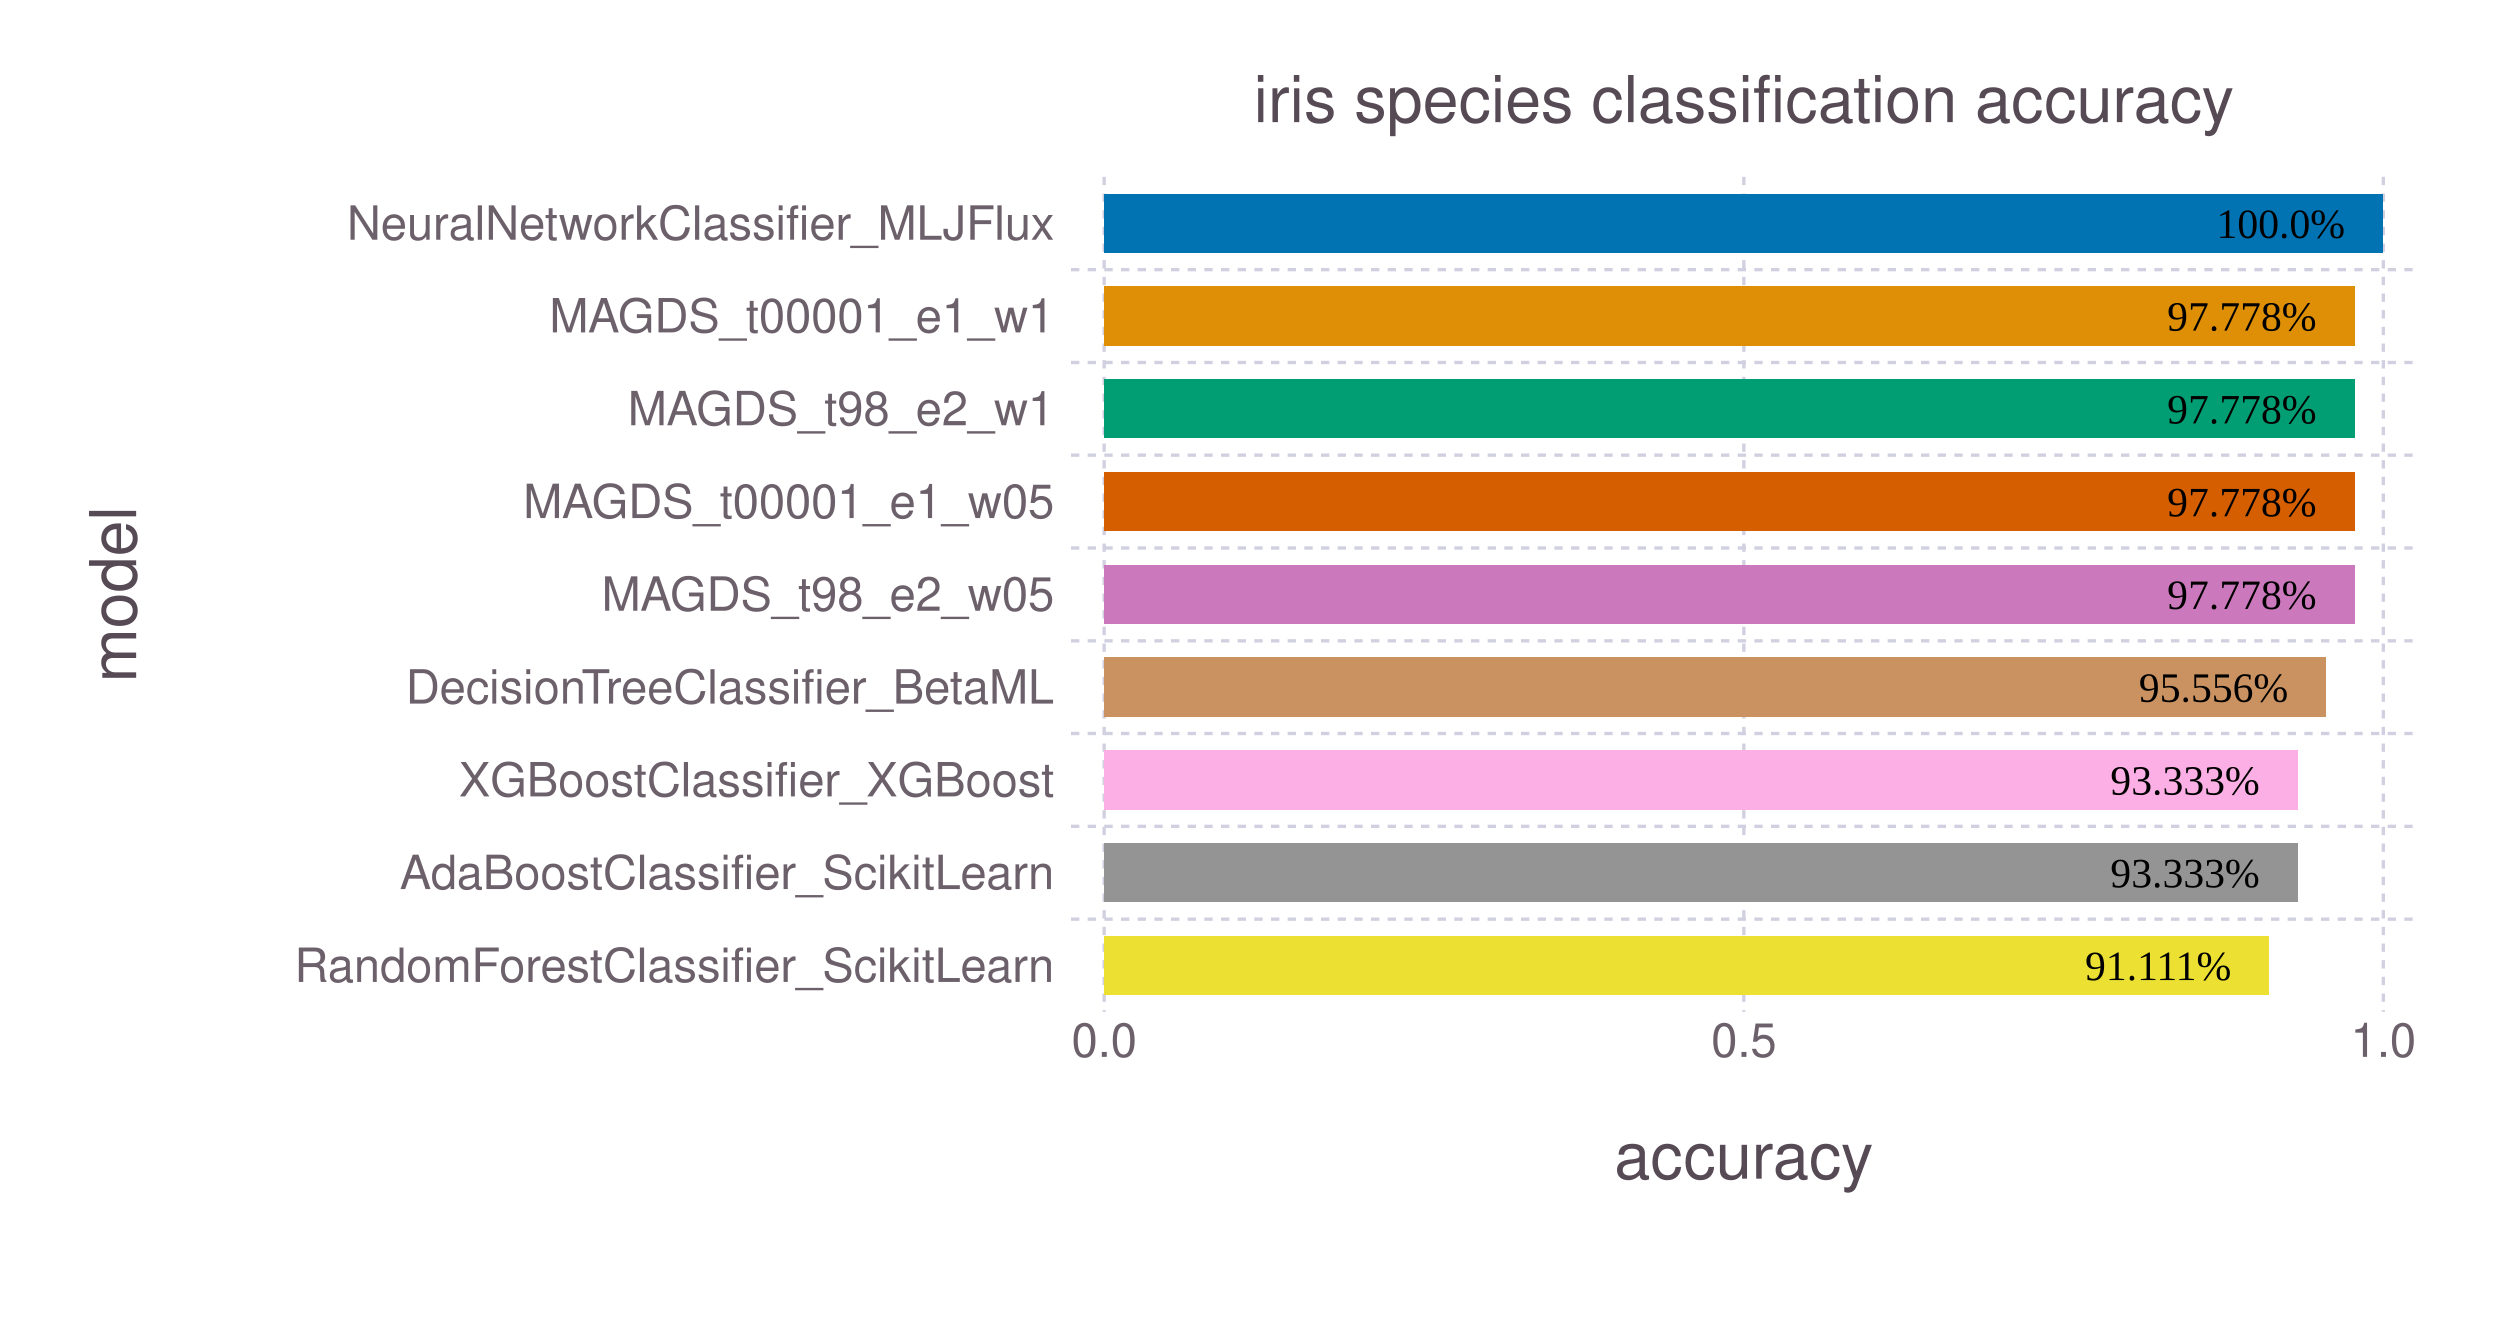
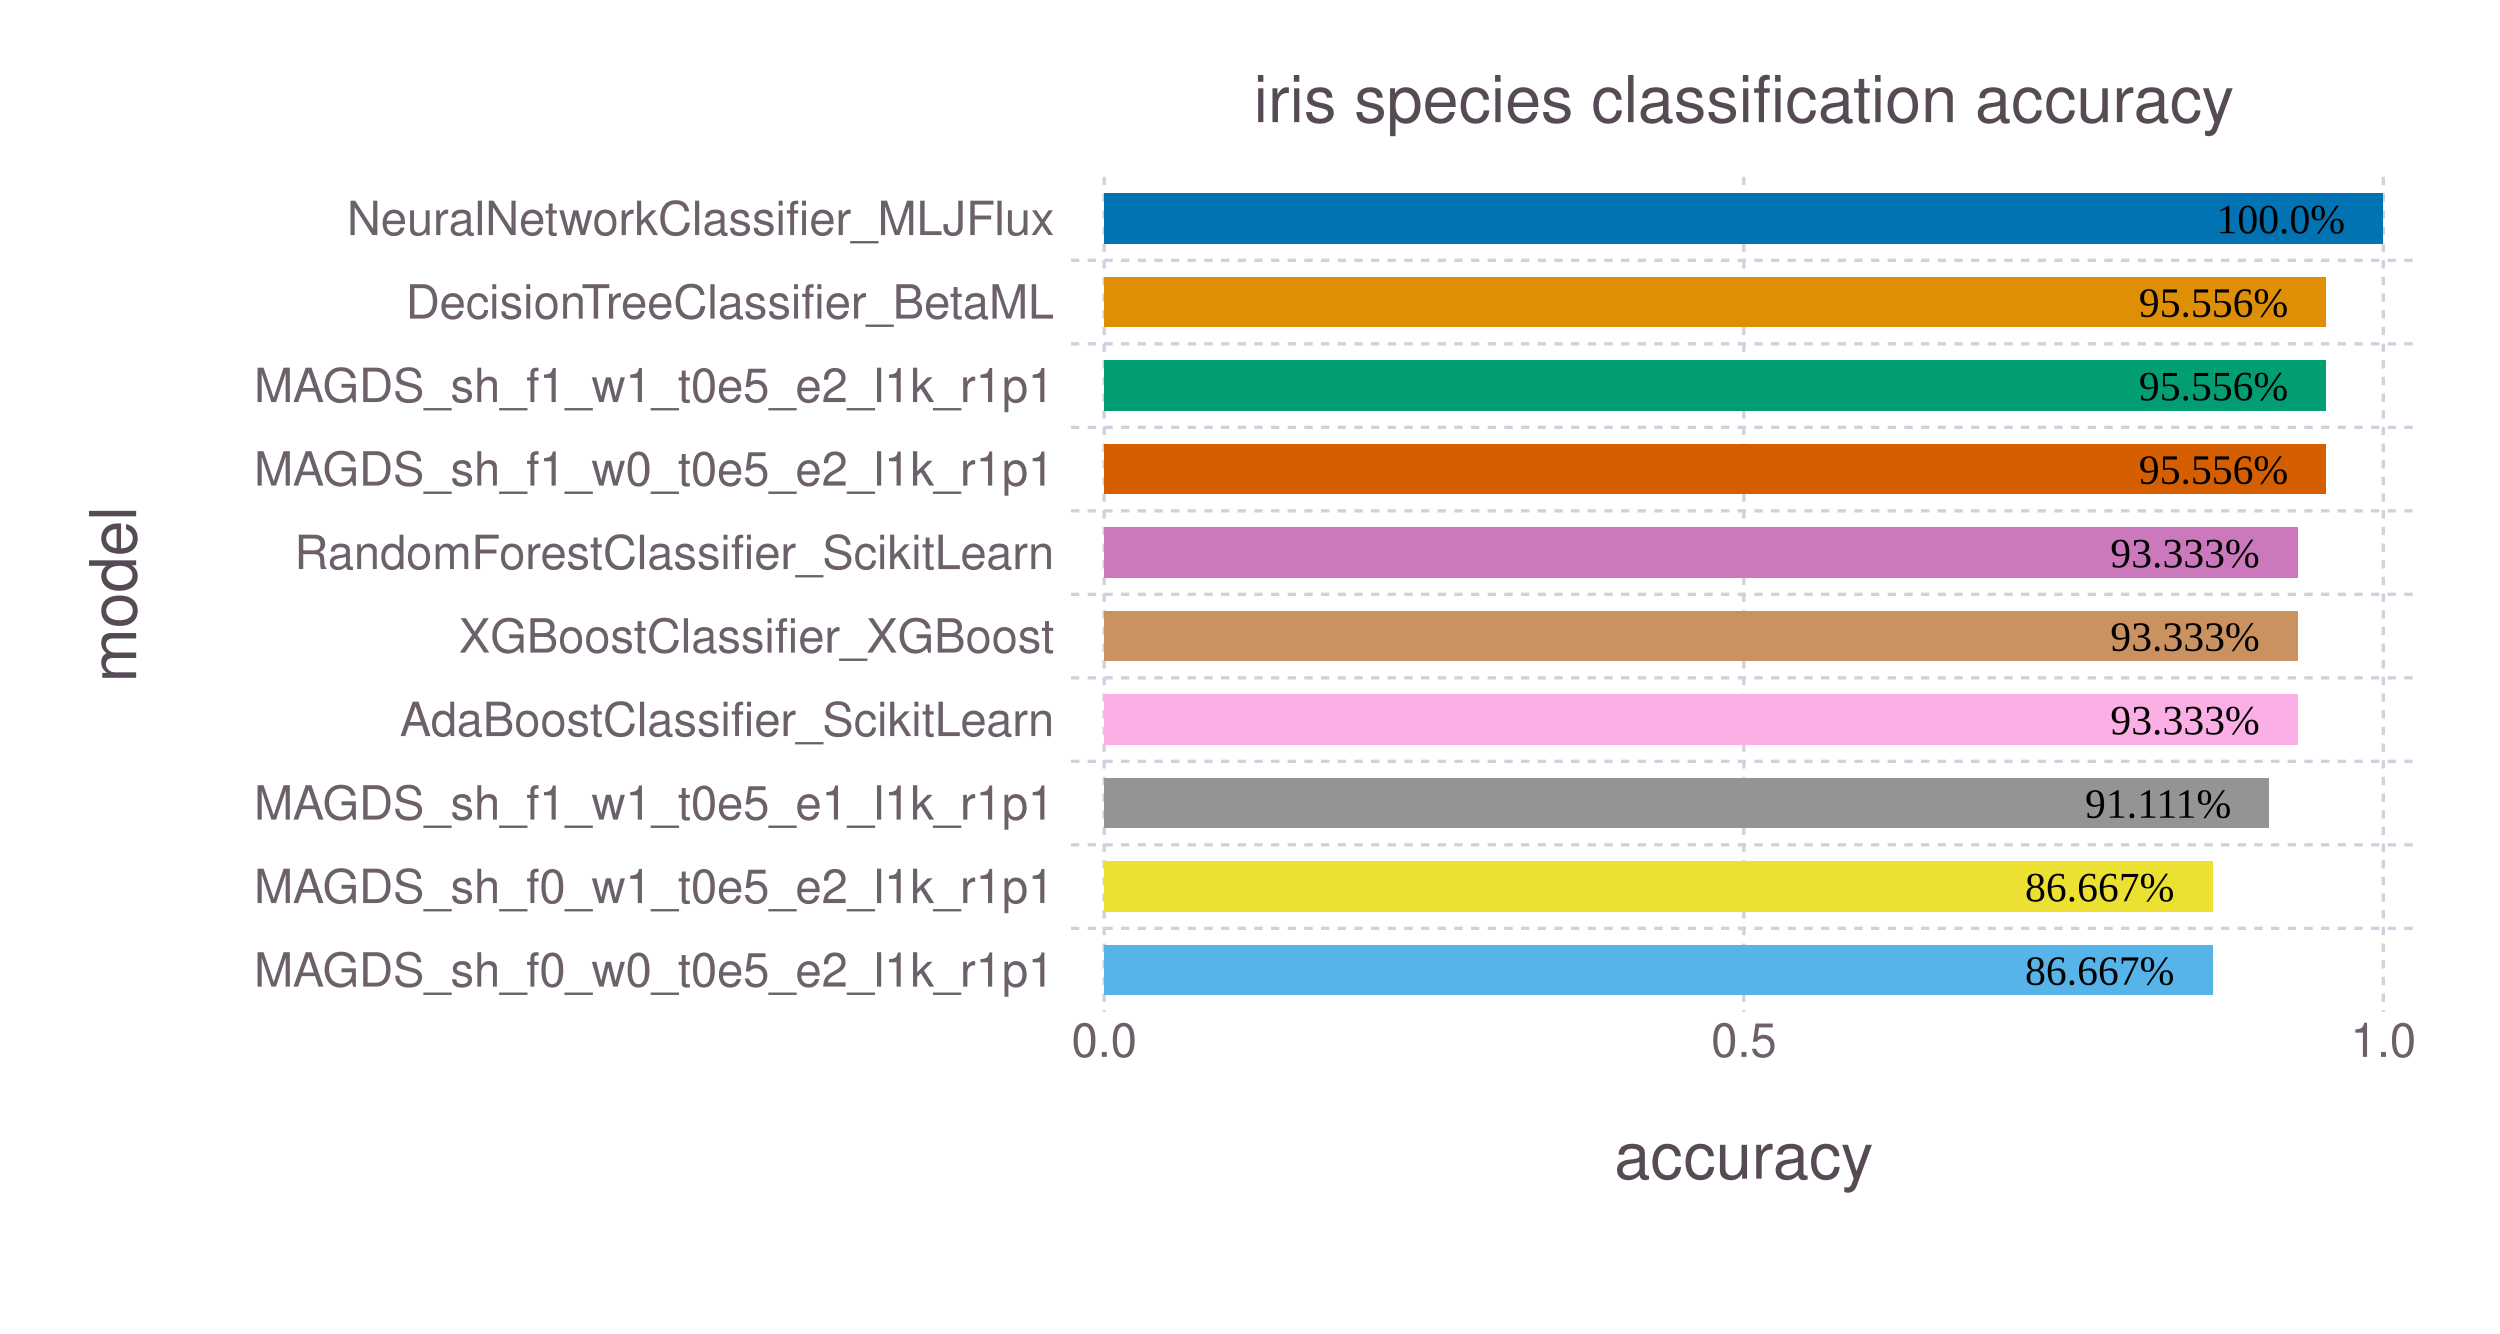
<svg xmlns="http://www.w3.org/2000/svg" version="1.2" width="150mm" height="80mm" viewBox="0 0 150 80" stroke="none" fill="#000000" stroke-width="0.3" font-size="3.88">
  <defs>
    <marker id="arrow" markerWidth="15" markerHeight="7" refX="5" refY="3.5" orient="auto" markerUnits="strokeWidth">
      <path d="M0,0 L15,3.5 L0,7 z" stroke="context-stroke" fill="context-stroke" />
    </marker>
  </defs>
-   <g class="plotroot xscalable" id="img-be1687d1-1">
-     <g font-size="3.88" font-family="'PT Sans','Helvetica Neue','Helvetica',sans-serif" fill="#564A55" stroke="#000000" stroke-opacity="0.000" id="img-be1687d1-2">
+   <g class="plotroot xscalable" id="img-d88c8a66-1">
+     <g font-size="3.88" font-family="'PT Sans','Helvetica Neue','Helvetica',sans-serif" fill="#564A55" stroke="#000000" stroke-opacity="0.000" id="img-d88c8a66-2">
      <g transform="translate(104.63,68.39)">
        <g class="primitive">
          <text text-anchor="middle" dy="0.6em">accuracy</text>
        </g>
      </g>
    </g>
-     <g class="guide xlabels" font-size="2.82" font-family="'PT Sans Caption','Helvetica Neue','Helvetica',sans-serif" fill="#6C606B" id="img-be1687d1-3">
+     <g class="guide xlabels" font-size="2.82" font-family="'PT Sans Caption','Helvetica Neue','Helvetica',sans-serif" fill="#6C606B" id="img-d88c8a66-3">
      <g transform="translate(66.25,61.72)">
        <g class="primitive">
          <text text-anchor="middle" dy="0.6em">0.0</text>
        </g>
      </g>
      <g transform="translate(104.63,61.72)">
        <g class="primitive">
          <text text-anchor="middle" dy="0.6em">0.5</text>
        </g>
      </g>
      <g transform="translate(143,61.72)">
        <g class="primitive">
          <text text-anchor="middle" dy="0.6em">1.0</text>
        </g>
      </g>
    </g>
-     <g clip-path="url(#img-be1687d1-4)">
-       <g id="img-be1687d1-5">
-         <g pointer-events="visible" stroke-width="0.3" fill="#000000" fill-opacity="0.000" stroke="#000000" stroke-opacity="0.000" class="guide background" id="img-be1687d1-6">
-           <g transform="translate(104.63,35.66)" id="img-be1687d1-7">
+     <g clip-path="url(#img-d88c8a66-4)">
+       <g id="img-d88c8a66-5">
+         <g pointer-events="visible" stroke-width="0.3" fill="#000000" fill-opacity="0.000" stroke="#000000" stroke-opacity="0.000" class="guide background" id="img-d88c8a66-6">
+           <g transform="translate(104.63,35.66)" id="img-d88c8a66-7">
            <path d="M-40.37,-25.05 L40.37,-25.05 40.37,25.05 -40.37,25.05  z" class="primitive" />
          </g>
        </g>
-         <g class="guide ygridlines xfixed" stroke-dasharray="0.5,0.5" stroke-width="0.2" stroke="#D0D0E0" id="img-be1687d1-8">
-           <g transform="translate(104.63,16.18)" id="img-be1687d1-9">
-             <path fill="none" d="M-40.37,0 L40.37,0 " class="primitive" />
-           </g>
-           <g transform="translate(104.63,21.75)" id="img-be1687d1-10">
-             <path fill="none" d="M-40.37,0 L40.37,0 " class="primitive" />
-           </g>
-           <g transform="translate(104.63,27.31)" id="img-be1687d1-11">
-             <path fill="none" d="M-40.37,0 L40.37,0 " class="primitive" />
-           </g>
-           <g transform="translate(104.63,32.88)" id="img-be1687d1-12">
-             <path fill="none" d="M-40.37,0 L40.37,0 " class="primitive" />
-           </g>
-           <g transform="translate(104.63,38.45)" id="img-be1687d1-13">
-             <path fill="none" d="M-40.37,0 L40.37,0 " class="primitive" />
-           </g>
-           <g transform="translate(104.63,44.01)" id="img-be1687d1-14">
-             <path fill="none" d="M-40.37,0 L40.37,0 " class="primitive" />
-           </g>
-           <g transform="translate(104.63,49.58)" id="img-be1687d1-15">
-             <path fill="none" d="M-40.37,0 L40.37,0 " class="primitive" />
-           </g>
-           <g transform="translate(104.63,55.15)" id="img-be1687d1-16">
-             <path fill="none" d="M-40.37,0 L40.37,0 " class="primitive" />
-           </g>
-         </g>
-         <g class="guide xgridlines yfixed" stroke-dasharray="0.5,0.5" stroke-width="0.2" stroke="#D0D0E0" id="img-be1687d1-17">
-           <g transform="translate(66.25,35.66)" id="img-be1687d1-18">
+         <g class="guide ygridlines xfixed" stroke-dasharray="0.5,0.5" stroke-width="0.2" stroke="#D0D0E0" id="img-d88c8a66-8">
+           <g transform="translate(104.63,15.62)" id="img-d88c8a66-9">
+             <path fill="none" d="M-40.37,0 L40.37,0 " class="primitive" />
+           </g>
+           <g transform="translate(104.63,20.63)" id="img-d88c8a66-10">
+             <path fill="none" d="M-40.37,0 L40.37,0 " class="primitive" />
+           </g>
+           <g transform="translate(104.63,25.64)" id="img-d88c8a66-11">
+             <path fill="none" d="M-40.37,0 L40.37,0 " class="primitive" />
+           </g>
+           <g transform="translate(104.63,30.65)" id="img-d88c8a66-12">
+             <path fill="none" d="M-40.37,0 L40.37,0 " class="primitive" />
+           </g>
+           <g transform="translate(104.63,35.66)" id="img-d88c8a66-13">
+             <path fill="none" d="M-40.37,0 L40.37,0 " class="primitive" />
+           </g>
+           <g transform="translate(104.63,40.67)" id="img-d88c8a66-14">
+             <path fill="none" d="M-40.37,0 L40.37,0 " class="primitive" />
+           </g>
+           <g transform="translate(104.63,45.68)" id="img-d88c8a66-15">
+             <path fill="none" d="M-40.37,0 L40.37,0 " class="primitive" />
+           </g>
+           <g transform="translate(104.63,50.69)" id="img-d88c8a66-16">
+             <path fill="none" d="M-40.37,0 L40.37,0 " class="primitive" />
+           </g>
+           <g transform="translate(104.63,55.7)" id="img-d88c8a66-17">
+             <path fill="none" d="M-40.37,0 L40.37,0 " class="primitive" />
+           </g>
+         </g>
+         <g class="guide xgridlines yfixed" stroke-dasharray="0.5,0.5" stroke-width="0.2" stroke="#D0D0E0" id="img-d88c8a66-18">
+           <g transform="translate(66.25,35.66)" id="img-d88c8a66-19">
            <path fill="none" d="M0,-25.05 L0,25.05 " class="primitive" />
          </g>
-           <g transform="translate(104.63,35.66)" id="img-be1687d1-19">
+           <g transform="translate(104.63,35.66)" id="img-d88c8a66-20">
            <path fill="none" d="M0,-25.05 L0,25.05 " class="primitive" />
          </g>
-           <g transform="translate(143,35.66)" id="img-be1687d1-20">
+           <g transform="translate(143,35.66)" id="img-d88c8a66-21">
            <path fill="none" d="M0,-25.05 L0,25.05 " class="primitive" />
          </g>
        </g>
-         <g class="plotpanel" id="img-be1687d1-21">
-           <g shape-rendering="crispEdges" stroke-width="0.3" id="img-be1687d1-22">
-             <g stroke="#000000" stroke-opacity="0.000" class="geometry" id="img-be1687d1-23">
-               <g transform="translate(101.21,57.93)" id="img-be1687d1-24" fill="#ECE133">
-                 <path d="M-34.96,-1.78 L34.96,-1.78 34.96,1.78 -34.96,1.78  z" class="primitive" />
-               </g>
-               <g transform="translate(102.07,52.36)" id="img-be1687d1-25" fill="#949494">
-                 <path d="M-35.82,-1.78 L35.82,-1.78 35.82,1.78 -35.82,1.78  z" class="primitive" />
-               </g>
-               <g transform="translate(102.07,46.8)" id="img-be1687d1-26" fill="#FBAFE4">
-                 <path d="M-35.82,-1.78 L35.82,-1.78 35.82,1.78 -35.82,1.78  z" class="primitive" />
-               </g>
-               <g transform="translate(102.92,41.23)" id="img-be1687d1-27" fill="#CA9161">
-                 <path d="M-36.67,-1.78 L36.67,-1.78 36.67,1.78 -36.67,1.78  z" class="primitive" />
-               </g>
-               <g transform="translate(103.77,35.66)" id="img-be1687d1-28" fill="#CC78BC">
-                 <path d="M-37.52,-1.78 L37.52,-1.78 37.52,1.78 -37.52,1.78  z" class="primitive" />
-               </g>
-               <g transform="translate(103.77,30.1)" id="img-be1687d1-29" fill="#D55E00">
-                 <path d="M-37.52,-1.78 L37.52,-1.78 37.52,1.78 -37.52,1.78  z" class="primitive" />
-               </g>
-               <g transform="translate(103.77,24.53)" id="img-be1687d1-30" fill="#029E73">
-                 <path d="M-37.52,-1.78 L37.52,-1.78 37.52,1.78 -37.52,1.78  z" class="primitive" />
-               </g>
-               <g transform="translate(103.77,18.96)" id="img-be1687d1-31" fill="#DE8F05">
-                 <path d="M-37.52,-1.78 L37.52,-1.78 37.52,1.78 -37.52,1.78  z" class="primitive" />
-               </g>
-               <g transform="translate(104.63,13.4)" id="img-be1687d1-32" fill="#0173B2">
-                 <path d="M-38.37,-1.78 L38.37,-1.78 38.37,1.78 -38.37,1.78  z" class="primitive" />
-               </g>
-             </g>
-           </g>
-         </g>
-         <g class="geometry" id="img-be1687d1-33">
-           <g fill="#000000" font-size="2.5" id="img-be1687d1-34">
-             <g transform="translate(140.7,13.4)" id="img-be1687d1-35">
+         <g class="plotpanel" id="img-d88c8a66-22">
+           <g shape-rendering="crispEdges" stroke-width="0.3" id="img-d88c8a66-23">
+             <g stroke="#000000" stroke-opacity="0.000" class="geometry" id="img-d88c8a66-24">
+               <g transform="translate(99.51,58.21)" id="img-d88c8a66-25" fill="#56B4E9">
+                 <path d="M-33.26,-1.51 L33.26,-1.51 33.26,1.51 -33.26,1.51  z" class="primitive" />
+               </g>
+               <g transform="translate(99.51,53.2)" id="img-d88c8a66-26" fill="#ECE133">
+                 <path d="M-33.26,-1.51 L33.26,-1.51 33.26,1.51 -33.26,1.51  z" class="primitive" />
+               </g>
+               <g transform="translate(101.21,48.19)" id="img-d88c8a66-27" fill="#949494">
+                 <path d="M-34.96,-1.51 L34.96,-1.51 34.96,1.51 -34.96,1.51  z" class="primitive" />
+               </g>
+               <g transform="translate(102.07,43.18)" id="img-d88c8a66-28" fill="#FBAFE4">
+                 <path d="M-35.82,-1.51 L35.82,-1.51 35.82,1.51 -35.82,1.51  z" class="primitive" />
+               </g>
+               <g transform="translate(102.07,38.17)" id="img-d88c8a66-29" fill="#CA9161">
+                 <path d="M-35.82,-1.51 L35.82,-1.51 35.82,1.51 -35.82,1.51  z" class="primitive" />
+               </g>
+               <g transform="translate(102.07,33.16)" id="img-d88c8a66-30" fill="#CC78BC">
+                 <path d="M-35.82,-1.51 L35.82,-1.51 35.82,1.51 -35.82,1.51  z" class="primitive" />
+               </g>
+               <g transform="translate(102.92,28.15)" id="img-d88c8a66-31" fill="#D55E00">
+                 <path d="M-36.67,-1.51 L36.67,-1.51 36.67,1.51 -36.67,1.51  z" class="primitive" />
+               </g>
+               <g transform="translate(102.92,23.14)" id="img-d88c8a66-32" fill="#029E73">
+                 <path d="M-36.67,-1.51 L36.67,-1.51 36.67,1.51 -36.67,1.51  z" class="primitive" />
+               </g>
+               <g transform="translate(102.92,18.13)" id="img-d88c8a66-33" fill="#DE8F05">
+                 <path d="M-36.67,-1.51 L36.67,-1.51 36.67,1.51 -36.67,1.51  z" class="primitive" />
+               </g>
+               <g transform="translate(104.63,13.12)" id="img-d88c8a66-34" fill="#0173B2">
+                 <path d="M-38.37,-1.51 L38.37,-1.51 38.37,1.51 -38.37,1.51  z" class="primitive" />
+               </g>
+             </g>
+           </g>
+         </g>
+         <g class="geometry" id="img-d88c8a66-35">
+           <g fill="#000000" font-size="2.5" id="img-d88c8a66-36">
+             <g transform="translate(140.7,13.12)" id="img-d88c8a66-37">
              <g class="primitive">
                <text text-anchor="end" dy="0.35em">100.0%</text>
              </g>
            </g>
-             <g transform="translate(138.99,18.96)" id="img-be1687d1-36">
-               <g class="primitive">
-                 <text text-anchor="end" dy="0.35em">97.778%</text>
-               </g>
-             </g>
-             <g transform="translate(138.99,24.53)" id="img-be1687d1-37">
-               <g class="primitive">
-                 <text text-anchor="end" dy="0.35em">97.778%</text>
-               </g>
-             </g>
-             <g transform="translate(138.99,30.1)" id="img-be1687d1-38">
-               <g class="primitive">
-                 <text text-anchor="end" dy="0.35em">97.778%</text>
-               </g>
-             </g>
-             <g transform="translate(138.99,35.66)" id="img-be1687d1-39">
-               <g class="primitive">
-                 <text text-anchor="end" dy="0.35em">97.778%</text>
-               </g>
-             </g>
-             <g transform="translate(137.29,41.23)" id="img-be1687d1-40">
+             <g transform="translate(137.29,18.13)" id="img-d88c8a66-38">
              <g class="primitive">
                <text text-anchor="end" dy="0.35em">95.556%</text>
              </g>
            </g>
-             <g transform="translate(135.58,46.8)" id="img-be1687d1-41">
+             <g transform="translate(137.29,23.14)" id="img-d88c8a66-39">
+               <g class="primitive">
+                 <text text-anchor="end" dy="0.35em">95.556%</text>
+               </g>
+             </g>
+             <g transform="translate(137.29,28.15)" id="img-d88c8a66-40">
+               <g class="primitive">
+                 <text text-anchor="end" dy="0.35em">95.556%</text>
+               </g>
+             </g>
+             <g transform="translate(135.58,33.16)" id="img-d88c8a66-41">
              <g class="primitive">
                <text text-anchor="end" dy="0.35em">93.333%</text>
              </g>
            </g>
-             <g transform="translate(135.58,52.36)" id="img-be1687d1-42">
+             <g transform="translate(135.58,38.17)" id="img-d88c8a66-42">
              <g class="primitive">
                <text text-anchor="end" dy="0.35em">93.333%</text>
              </g>
            </g>
-             <g transform="translate(133.88,57.93)" id="img-be1687d1-43">
+             <g transform="translate(135.58,43.18)" id="img-d88c8a66-43">
+               <g class="primitive">
+                 <text text-anchor="end" dy="0.35em">93.333%</text>
+               </g>
+             </g>
+             <g transform="translate(133.88,48.19)" id="img-d88c8a66-44">
              <g class="primitive">
                <text text-anchor="end" dy="0.35em">91.111%</text>
              </g>
            </g>
-           </g>
-         </g>
-       </g>
-     </g>
-     <g class="guide ylabels" font-size="2.82" font-family="'PT Sans Caption','Helvetica Neue','Helvetica',sans-serif" fill="#6C606B" id="img-be1687d1-44">
-       <g transform="translate(63.25,13.4)" id="img-be1687d1-45">
+             <g transform="translate(130.46,53.2)" id="img-d88c8a66-45">
+               <g class="primitive">
+                 <text text-anchor="end" dy="0.35em">86.667%</text>
+               </g>
+             </g>
+             <g transform="translate(130.46,58.21)" id="img-d88c8a66-46">
+               <g class="primitive">
+                 <text text-anchor="end" dy="0.35em">86.667%</text>
+               </g>
+             </g>
+           </g>
+         </g>
+       </g>
+     </g>
+     <g class="guide ylabels" font-size="2.82" font-family="'PT Sans Caption','Helvetica Neue','Helvetica',sans-serif" fill="#6C606B" id="img-d88c8a66-47">
+       <g transform="translate(63.25,13.12)" id="img-d88c8a66-48">
        <g class="primitive">
          <text text-anchor="end" dy="0.35em">NeuralNetworkClassifier_MLJFlux</text>
        </g>
      </g>
-       <g transform="translate(63.25,18.96)" id="img-be1687d1-46">
-         <g class="primitive">
-           <text text-anchor="end" dy="0.35em">MAGDS_t00001_e1_w1</text>
-         </g>
-       </g>
-       <g transform="translate(63.25,24.53)" id="img-be1687d1-47">
-         <g class="primitive">
-           <text text-anchor="end" dy="0.35em">MAGDS_t98_e2_w1</text>
-         </g>
-       </g>
-       <g transform="translate(63.25,30.1)" id="img-be1687d1-48">
-         <g class="primitive">
-           <text text-anchor="end" dy="0.35em">MAGDS_t00001_e1_w05</text>
-         </g>
-       </g>
-       <g transform="translate(63.25,35.66)" id="img-be1687d1-49">
-         <g class="primitive">
-           <text text-anchor="end" dy="0.35em">MAGDS_t98_e2_w05</text>
-         </g>
-       </g>
-       <g transform="translate(63.25,41.23)" id="img-be1687d1-50">
+       <g transform="translate(63.25,18.13)" id="img-d88c8a66-49">
        <g class="primitive">
          <text text-anchor="end" dy="0.35em">DecisionTreeClassifier_BetaML</text>
        </g>
      </g>
-       <g transform="translate(63.25,46.8)" id="img-be1687d1-51">
+       <g transform="translate(63.25,23.14)" id="img-d88c8a66-50">
+         <g class="primitive">
+           <text text-anchor="end" dy="0.35em">MAGDS_sh_f1_w1_t0e5_e2_l1k_r1p1</text>
+         </g>
+       </g>
+       <g transform="translate(63.25,28.15)" id="img-d88c8a66-51">
+         <g class="primitive">
+           <text text-anchor="end" dy="0.35em">MAGDS_sh_f1_w0_t0e5_e2_l1k_r1p1</text>
+         </g>
+       </g>
+       <g transform="translate(63.25,33.16)" id="img-d88c8a66-52">
+         <g class="primitive">
+           <text text-anchor="end" dy="0.35em">RandomForestClassifier_ScikitLearn</text>
+         </g>
+       </g>
+       <g transform="translate(63.25,38.17)" id="img-d88c8a66-53">
        <g class="primitive">
          <text text-anchor="end" dy="0.35em">XGBoostClassifier_XGBoost</text>
        </g>
      </g>
-       <g transform="translate(63.25,52.36)" id="img-be1687d1-52">
+       <g transform="translate(63.25,43.18)" id="img-d88c8a66-54">
        <g class="primitive">
          <text text-anchor="end" dy="0.35em">AdaBoostClassifier_ScikitLearn</text>
        </g>
      </g>
-       <g transform="translate(63.25,57.93)" id="img-be1687d1-53">
-         <g class="primitive">
-           <text text-anchor="end" dy="0.35em">RandomForestClassifier_ScikitLearn</text>
-         </g>
-       </g>
-     </g>
-     <g font-size="3.88" font-family="'PT Sans','Helvetica Neue','Helvetica',sans-serif" fill="#564A55" stroke="#000000" stroke-opacity="0.000" id="img-be1687d1-54">
-       <g transform="translate(8.81,33.66)" id="img-be1687d1-55">
+       <g transform="translate(63.25,48.19)" id="img-d88c8a66-55">
+         <g class="primitive">
+           <text text-anchor="end" dy="0.35em">MAGDS_sh_f1_w1_t0e5_e1_l1k_r1p1</text>
+         </g>
+       </g>
+       <g transform="translate(63.25,53.2)" id="img-d88c8a66-56">
+         <g class="primitive">
+           <text text-anchor="end" dy="0.35em">MAGDS_sh_f0_w1_t0e5_e2_l1k_r1p1</text>
+         </g>
+       </g>
+       <g transform="translate(63.25,58.21)" id="img-d88c8a66-57">
+         <g class="primitive">
+           <text text-anchor="end" dy="0.35em">MAGDS_sh_f0_w0_t0e5_e2_l1k_r1p1</text>
+         </g>
+       </g>
+     </g>
+     <g font-size="3.88" font-family="'PT Sans','Helvetica Neue','Helvetica',sans-serif" fill="#564A55" stroke="#000000" stroke-opacity="0.000" id="img-d88c8a66-58">
+       <g transform="translate(8.81,33.66)" id="img-d88c8a66-59">
        <g class="primitive">
          <text text-anchor="middle" dy="0.35em" transform="rotate(-90,0, 2)">model</text>
        </g>
      </g>
    </g>
-     <g font-size="3.88" font-family="'PT Sans','Helvetica Neue','Helvetica',sans-serif" fill="#564A55" stroke="#000000" stroke-opacity="0.000" id="img-be1687d1-56">
-       <g transform="translate(104.63,5)" id="img-be1687d1-57">
+     <g font-size="3.88" font-family="'PT Sans','Helvetica Neue','Helvetica',sans-serif" fill="#564A55" stroke="#000000" stroke-opacity="0.000" id="img-d88c8a66-60">
+       <g transform="translate(104.63,5)" id="img-d88c8a66-61">
        <g class="primitive">
          <text text-anchor="middle" dy="0.6em">iris species classification accuracy</text>
        </g>
      </g>
    </g>
  </g>
  <defs>
-     <clipPath id="img-be1687d1-4">
+     <clipPath id="img-d88c8a66-4">
      <path d="M64.25,10.61 L145,10.61 145,60.72 64.25,60.72 " />
    </clipPath>
  </defs>
</svg>
